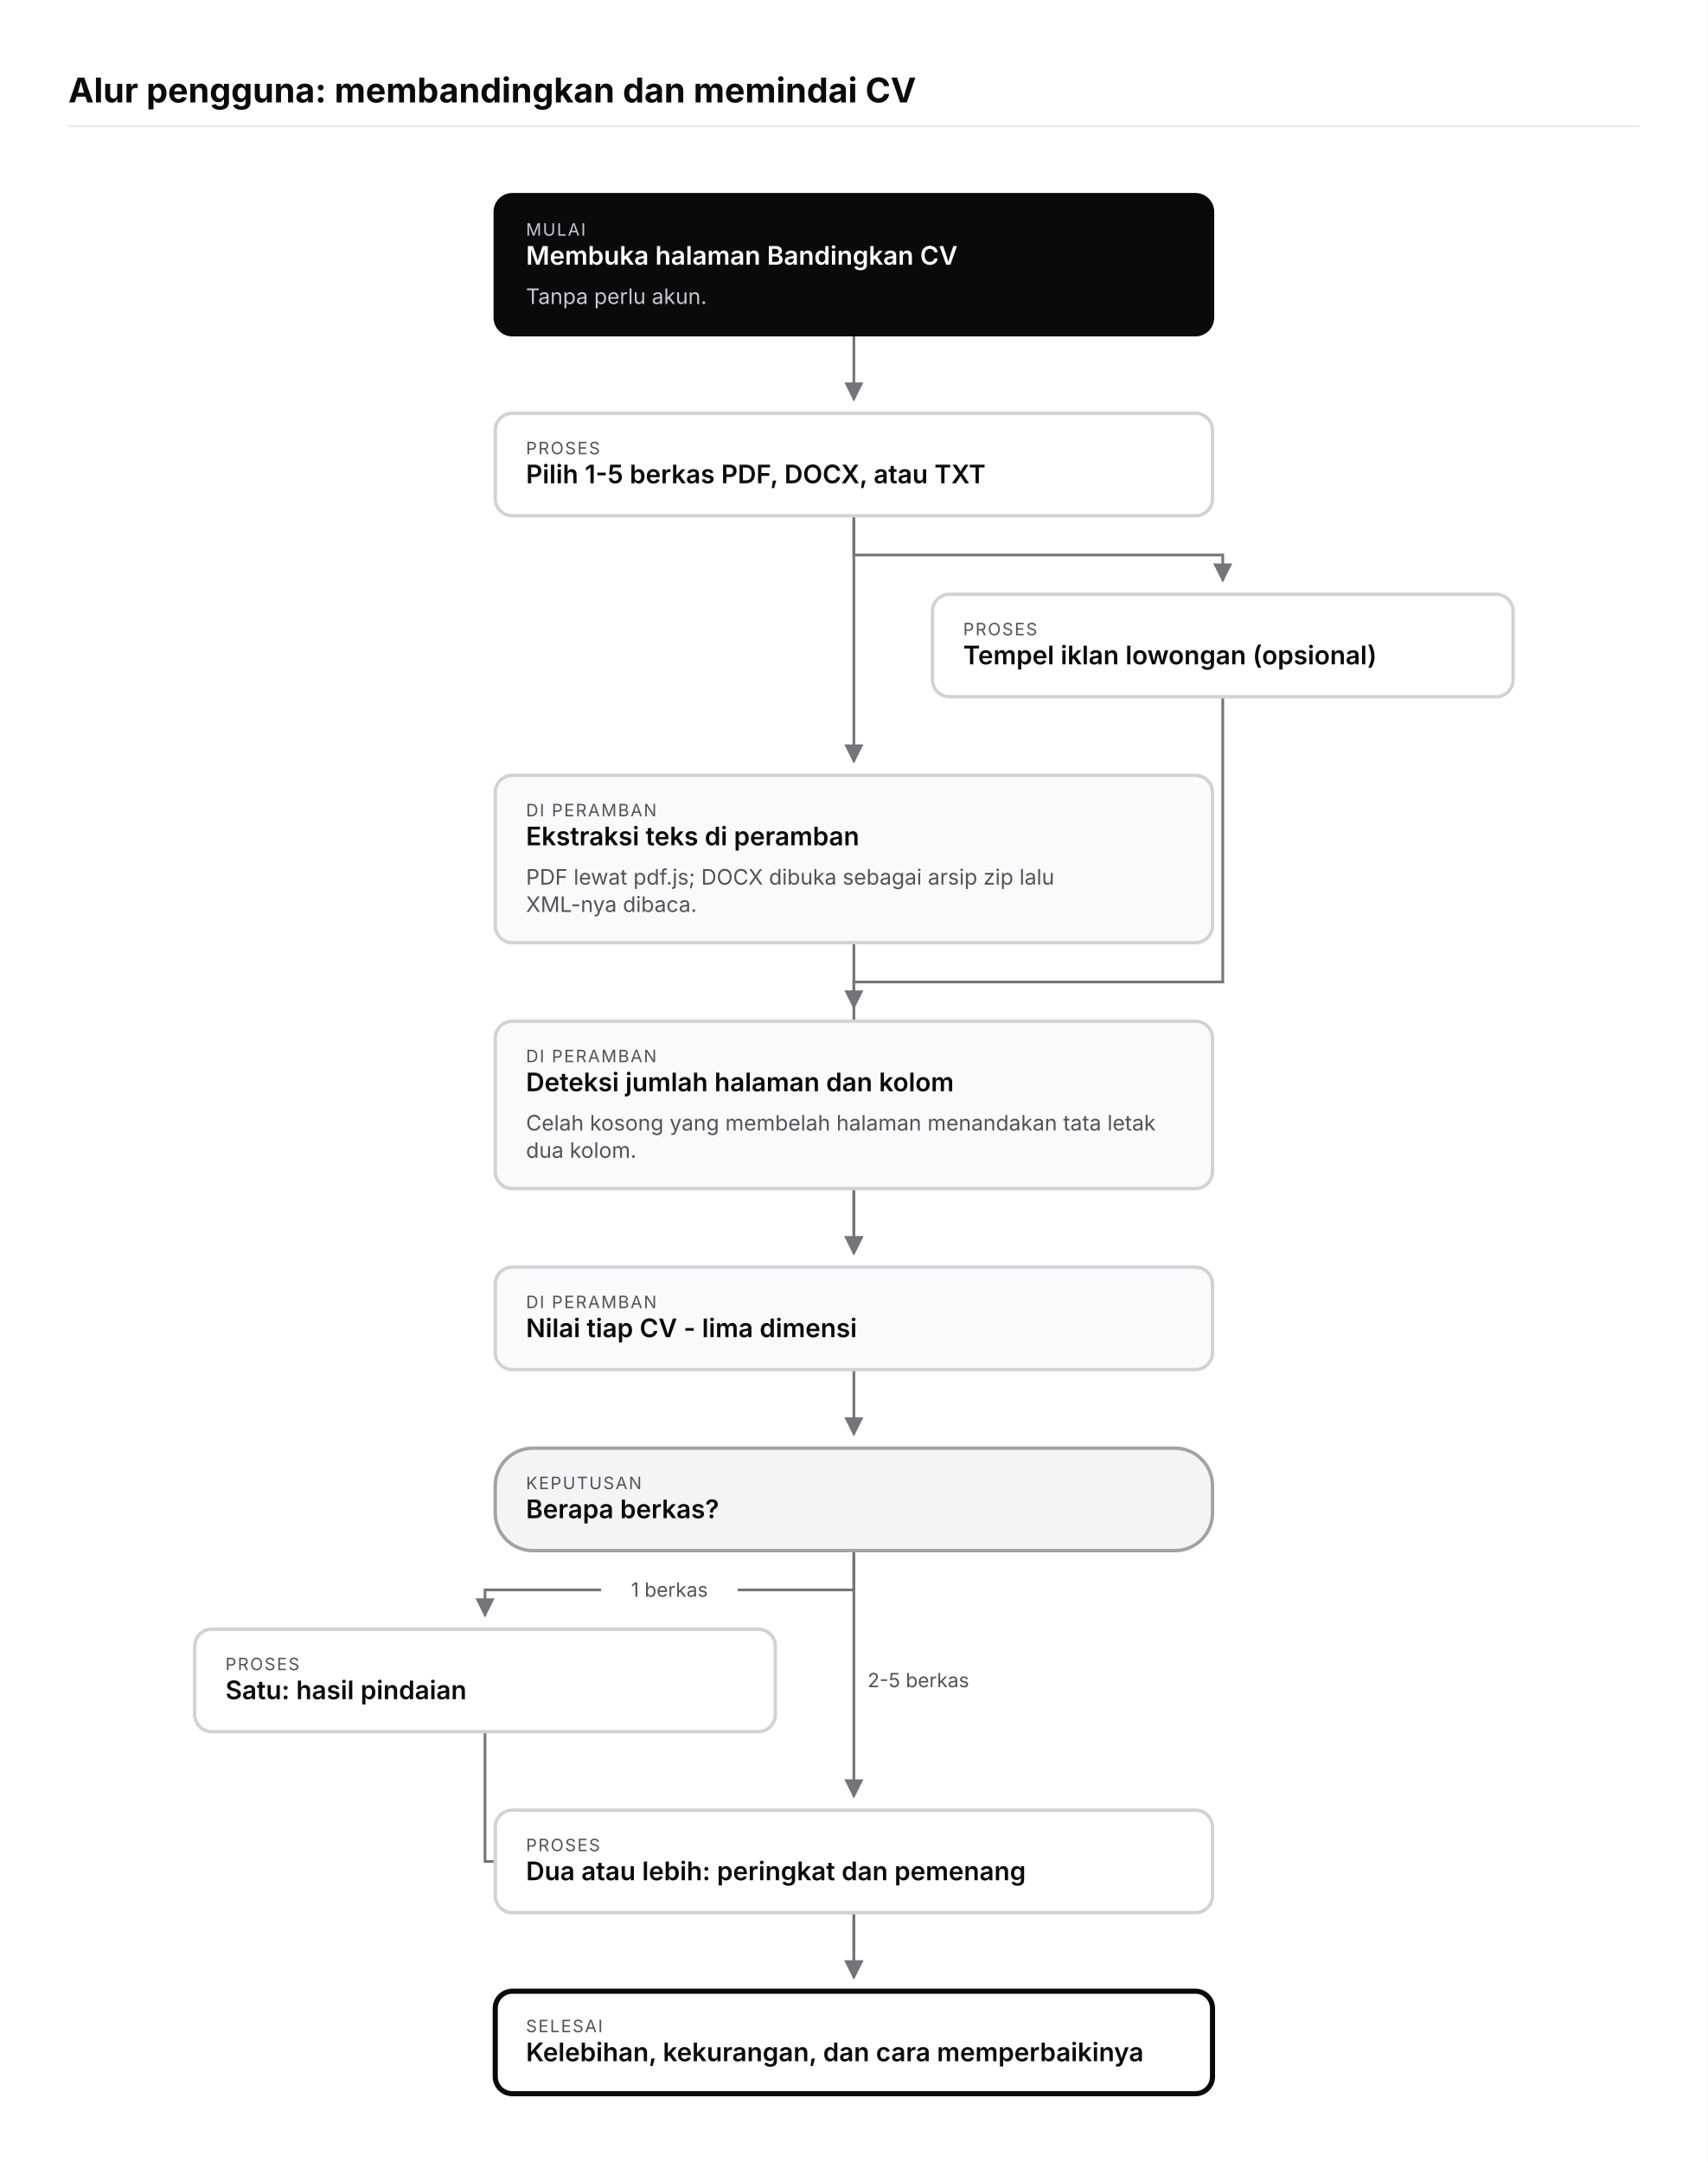
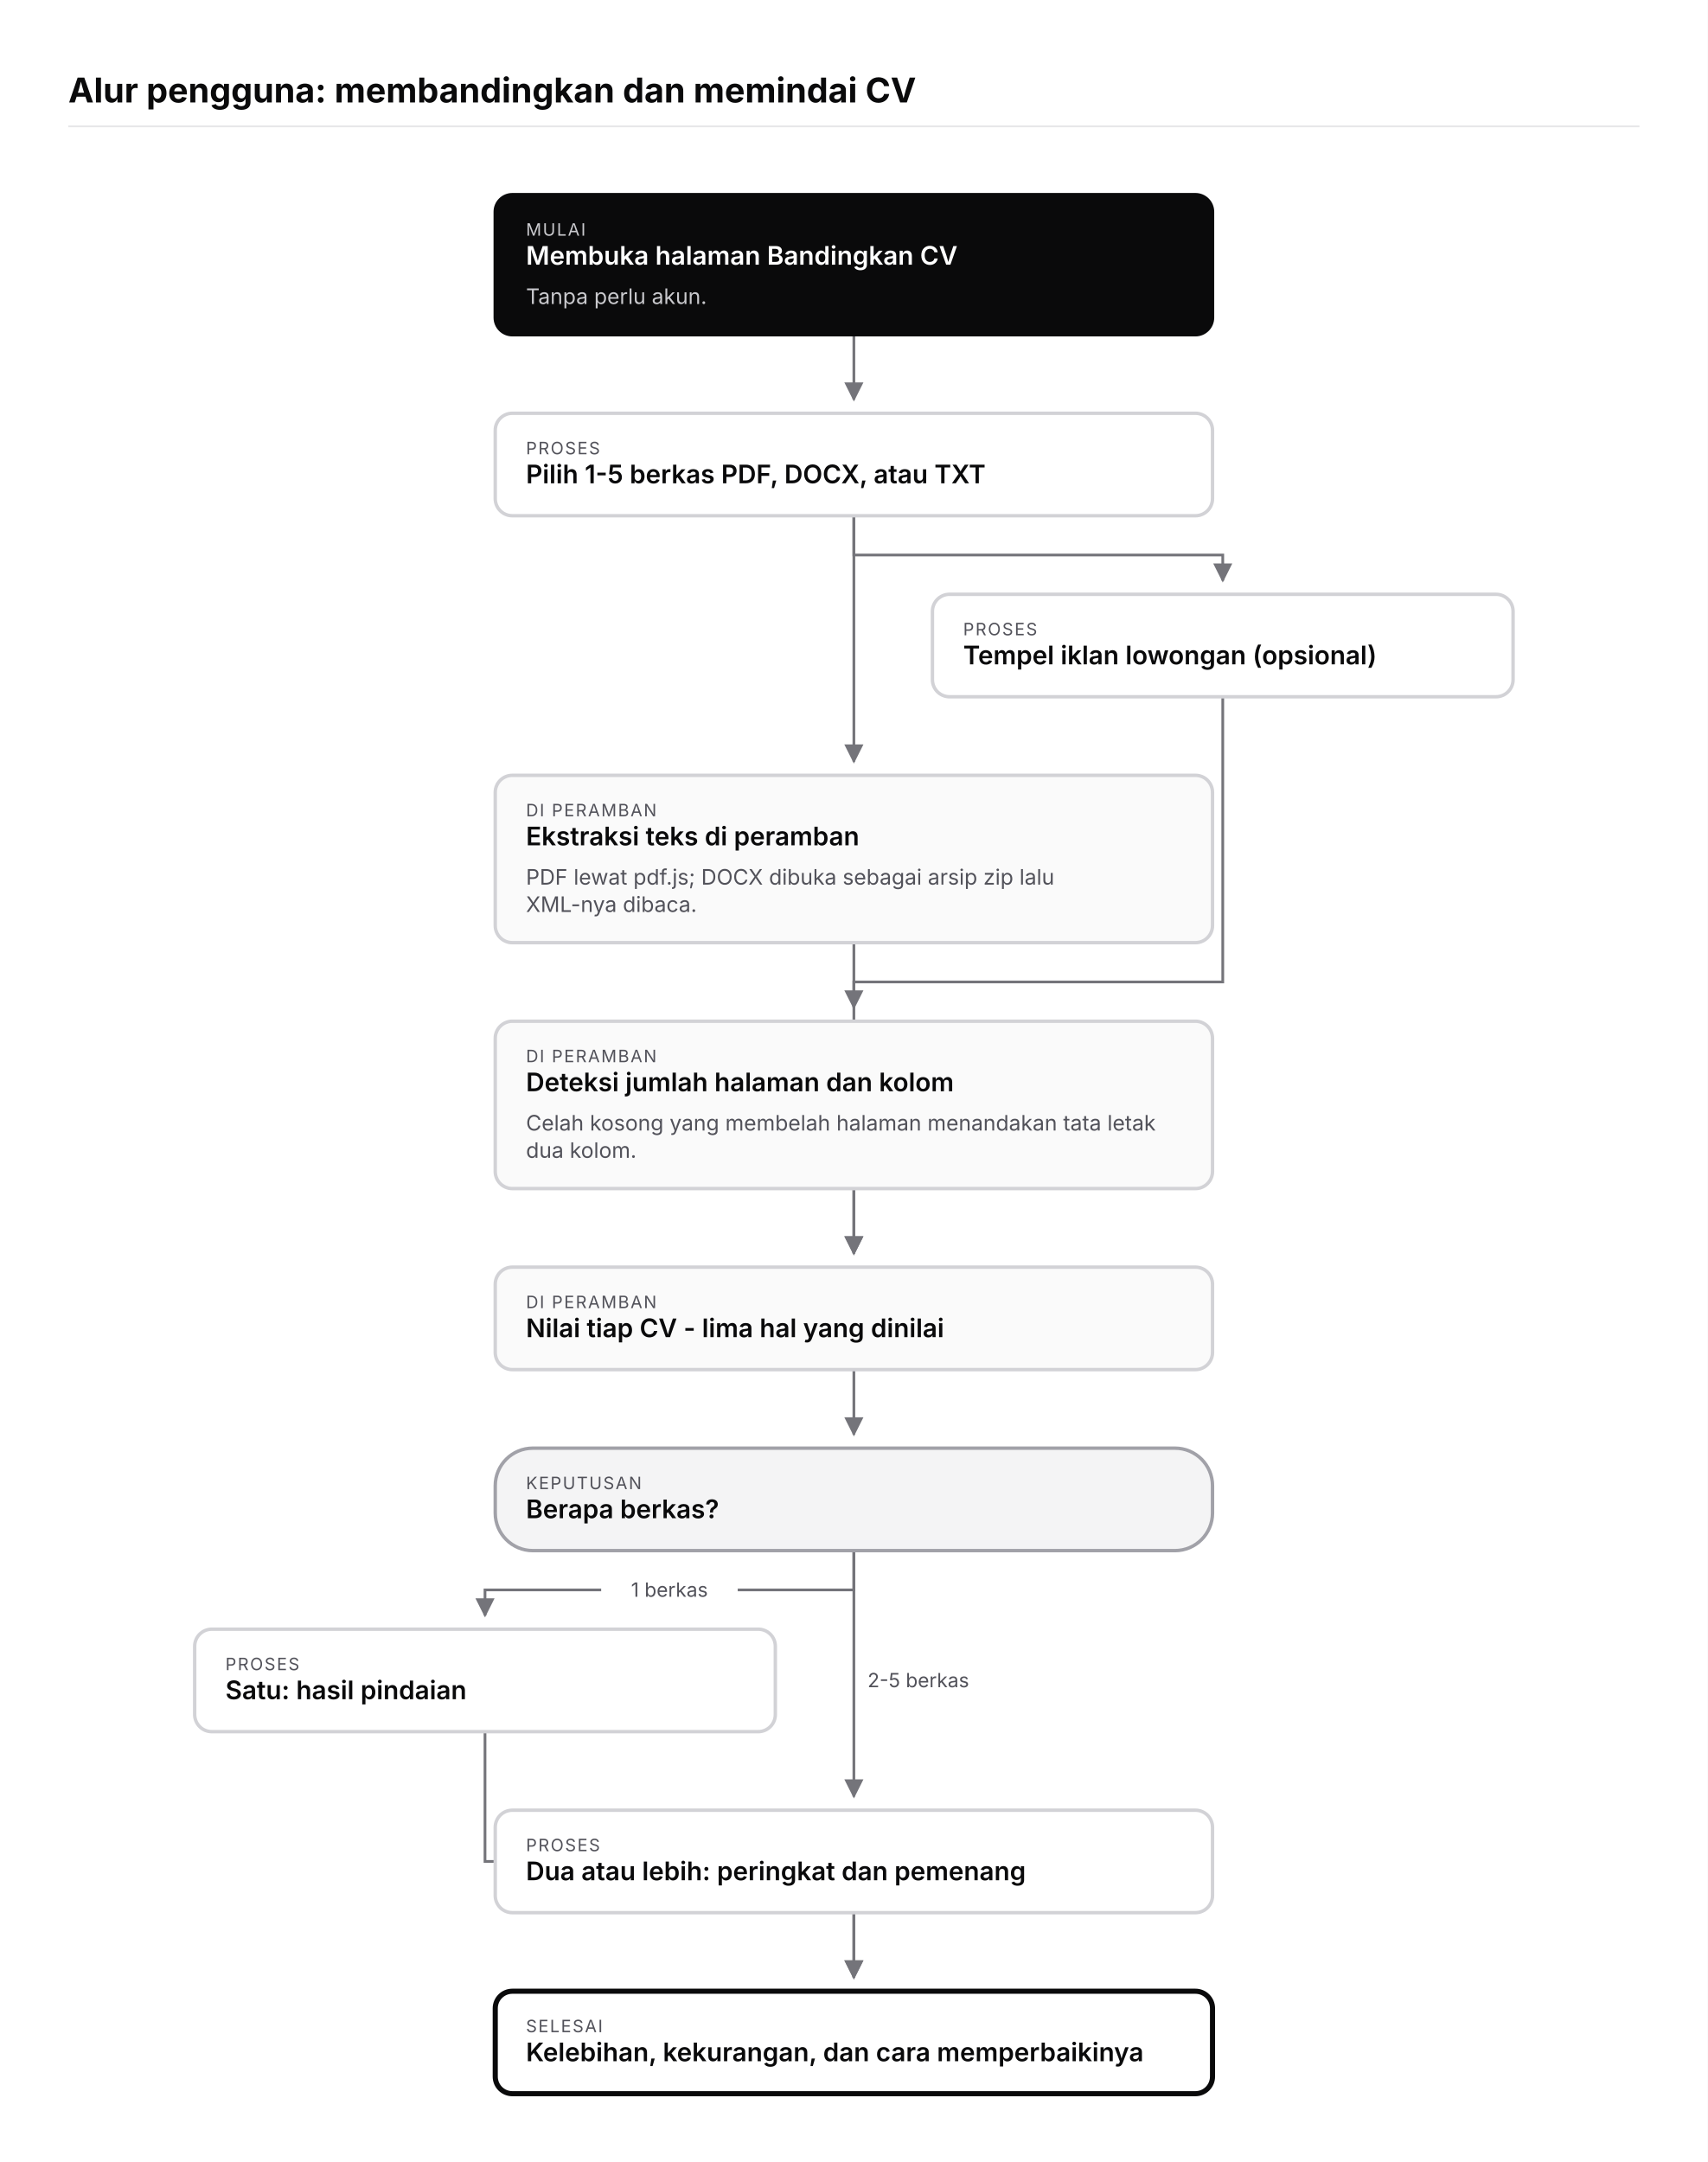
<svg xmlns="http://www.w3.org/2000/svg" width="1000" height="1266" viewBox="0 0 1000 1266" font-family="Inter, Segoe UI, Helvetica, Arial, sans-serif">
  <defs>
    <marker id="panah" viewBox="0 0 10 10" refX="9" refY="5" markerWidth="7" markerHeight="7" orient="auto-start-reverse">
      <path d="M 0 0 L 10 5 L 0 10 z" fill="#74747a" />
    </marker>
  </defs>
  <rect width="1000" height="1266" fill="#ffffff" />
  <text x="40" y="60" font-size="20" font-weight="700" fill="#0a0a0b">Alur pengguna: membandingkan dan memindai CV</text>
  <line x1="40" y1="74" x2="960" y2="74" stroke="#e6e6e8" stroke-width="1" />
  <path d="M 500 196 V 234" fill="none" stroke="#74747a" stroke-width="1.6" marker-end="url(#panah)" />
  <path d="M 500 302 V 325 H 716 V 340" fill="none" stroke="#74747a" stroke-width="1.6" marker-end="url(#panah)" />
  <path d="M 500 302 V 446" fill="none" stroke="#74747a" stroke-width="1.6" marker-end="url(#panah)" />
  <path d="M 500 552 V 590" fill="none" stroke="#74747a" stroke-width="1.6" marker-end="url(#panah)" />
  <path d="M 500 696 V 734" fill="none" stroke="#74747a" stroke-width="1.6" marker-end="url(#panah)" />
  <path d="M 716 408 V 575 H 500 V 734" fill="none" stroke="#74747a" stroke-width="1.6" marker-end="url(#panah)" />
  <path d="M 500 802 V 840" fill="none" stroke="#74747a" stroke-width="1.6" marker-end="url(#panah)" />
  <path d="M 500 908 V 931 H 284 V 946" fill="none" stroke="#74747a" stroke-width="1.6" marker-end="url(#panah)" />
  <rect x="352" y="922" width="80" height="18" rx="9" fill="#ffffff" />
  <text x="392" y="935" text-anchor="middle" font-size="11.5" fill="#52525a">1 berkas</text>
  <path d="M 500 908 V 1052" fill="none" stroke="#74747a" stroke-width="1.6" marker-end="url(#panah)" />
  <text x="508" y="988" font-size="11.5" fill="#52525a">2-5 berkas</text>
  <path d="M 284 1014 V 1090 H 500 V 1158" fill="none" stroke="#74747a" stroke-width="1.6" marker-end="url(#panah)" />
  <path d="M 500 1120 V 1158" fill="none" stroke="#74747a" stroke-width="1.6" marker-end="url(#panah)" />
  <rect x="290" y="114" width="420" height="82" rx="10" fill="#0a0a0b" stroke="#0a0a0b" stroke-width="2" />
  <text x="308" y="138" font-size="10" letter-spacing="0.08em" fill="#c9c9cd">MULAI</text>
  <text x="308" y="155" font-size="15" font-weight="600" fill="#ffffff">Membuka halaman Bandingkan CV</text>
  <text x="308" y="178" font-size="12.5" fill="#c9c9cd">Tanpa perlu akun.</text>
  <rect x="290" y="242" width="420" height="60" rx="10" fill="#ffffff" stroke="#d2d2d6" stroke-width="2" />
  <text x="308" y="266" font-size="10" letter-spacing="0.08em" fill="#52525a">PROSES</text>
  <text x="308" y="283" font-size="15" font-weight="600" fill="#0a0a0b">Pilih 1-5 berkas PDF, DOCX, atau TXT</text>
  <rect x="546" y="348" width="340" height="60" rx="10" fill="#ffffff" stroke="#d2d2d6" stroke-width="2" />
  <text x="564" y="372" font-size="10" letter-spacing="0.08em" fill="#52525a">PROSES</text>
  <text x="564" y="389" font-size="15" font-weight="600" fill="#0a0a0b">Tempel iklan lowongan (opsional)</text>
  <rect x="290" y="454" width="420" height="98" rx="10" fill="#fafafa" stroke="#d2d2d6" stroke-width="2" />
  <text x="308" y="478" font-size="10" letter-spacing="0.08em" fill="#52525a">DI PERAMBAN</text>
  <text x="308" y="495" font-size="15" font-weight="600" fill="#0a0a0b">Ekstraksi teks di peramban</text>
  <text x="308" y="518" font-size="12.5" fill="#52525a">PDF lewat pdf.js; DOCX dibuka sebagai arsip zip lalu</text>
  <text x="308" y="534" font-size="12.5" fill="#52525a">XML-nya dibaca.</text>
  <rect x="290" y="598" width="420" height="98" rx="10" fill="#fafafa" stroke="#d2d2d6" stroke-width="2" />
  <text x="308" y="622" font-size="10" letter-spacing="0.08em" fill="#52525a">DI PERAMBAN</text>
  <text x="308" y="639" font-size="15" font-weight="600" fill="#0a0a0b">Deteksi jumlah halaman dan kolom</text>
  <text x="308" y="662" font-size="12.5" fill="#52525a">Celah kosong yang membelah halaman menandakan tata letak</text>
  <text x="308" y="678" font-size="12.5" fill="#52525a">dua kolom.</text>
  <rect x="290" y="742" width="420" height="60" rx="10" fill="#fafafa" stroke="#d2d2d6" stroke-width="2" />
  <text x="308" y="766" font-size="10" letter-spacing="0.08em" fill="#52525a">DI PERAMBAN</text>
-   <text x="308" y="783" font-size="15" font-weight="600" fill="#0a0a0b">Nilai tiap CV - lima dimensi</text>
+   <text x="308" y="783" font-size="15" font-weight="600" fill="#0a0a0b">Nilai tiap CV - lima hal yang dinilai</text>
  <rect x="290" y="848" width="420" height="60" rx="22" fill="#f4f4f5" stroke="#a1a1a8" stroke-width="2" />
  <text x="308" y="872" font-size="10" letter-spacing="0.08em" fill="#52525a">KEPUTUSAN</text>
  <text x="308" y="889" font-size="15" font-weight="600" fill="#0a0a0b">Berapa berkas?</text>
  <rect x="114" y="954" width="340" height="60" rx="10" fill="#ffffff" stroke="#d2d2d6" stroke-width="2" />
  <text x="132" y="978" font-size="10" letter-spacing="0.08em" fill="#52525a">PROSES</text>
  <text x="132" y="995" font-size="15" font-weight="600" fill="#0a0a0b">Satu: hasil pindaian</text>
  <rect x="290" y="1060" width="420" height="60" rx="10" fill="#ffffff" stroke="#d2d2d6" stroke-width="2" />
  <text x="308" y="1084" font-size="10" letter-spacing="0.08em" fill="#52525a">PROSES</text>
  <text x="308" y="1101" font-size="15" font-weight="600" fill="#0a0a0b">Dua atau lebih: peringkat dan pemenang</text>
  <rect x="290" y="1166" width="420" height="60" rx="10" fill="#ffffff" stroke="#0a0a0b" stroke-width="3" />
  <text x="308" y="1190" font-size="10" letter-spacing="0.08em" fill="#52525a">SELESAI</text>
  <text x="308" y="1207" font-size="15" font-weight="600" fill="#0a0a0b">Kelebihan, kekurangan, dan cara memperbaikinya</text>
</svg>
